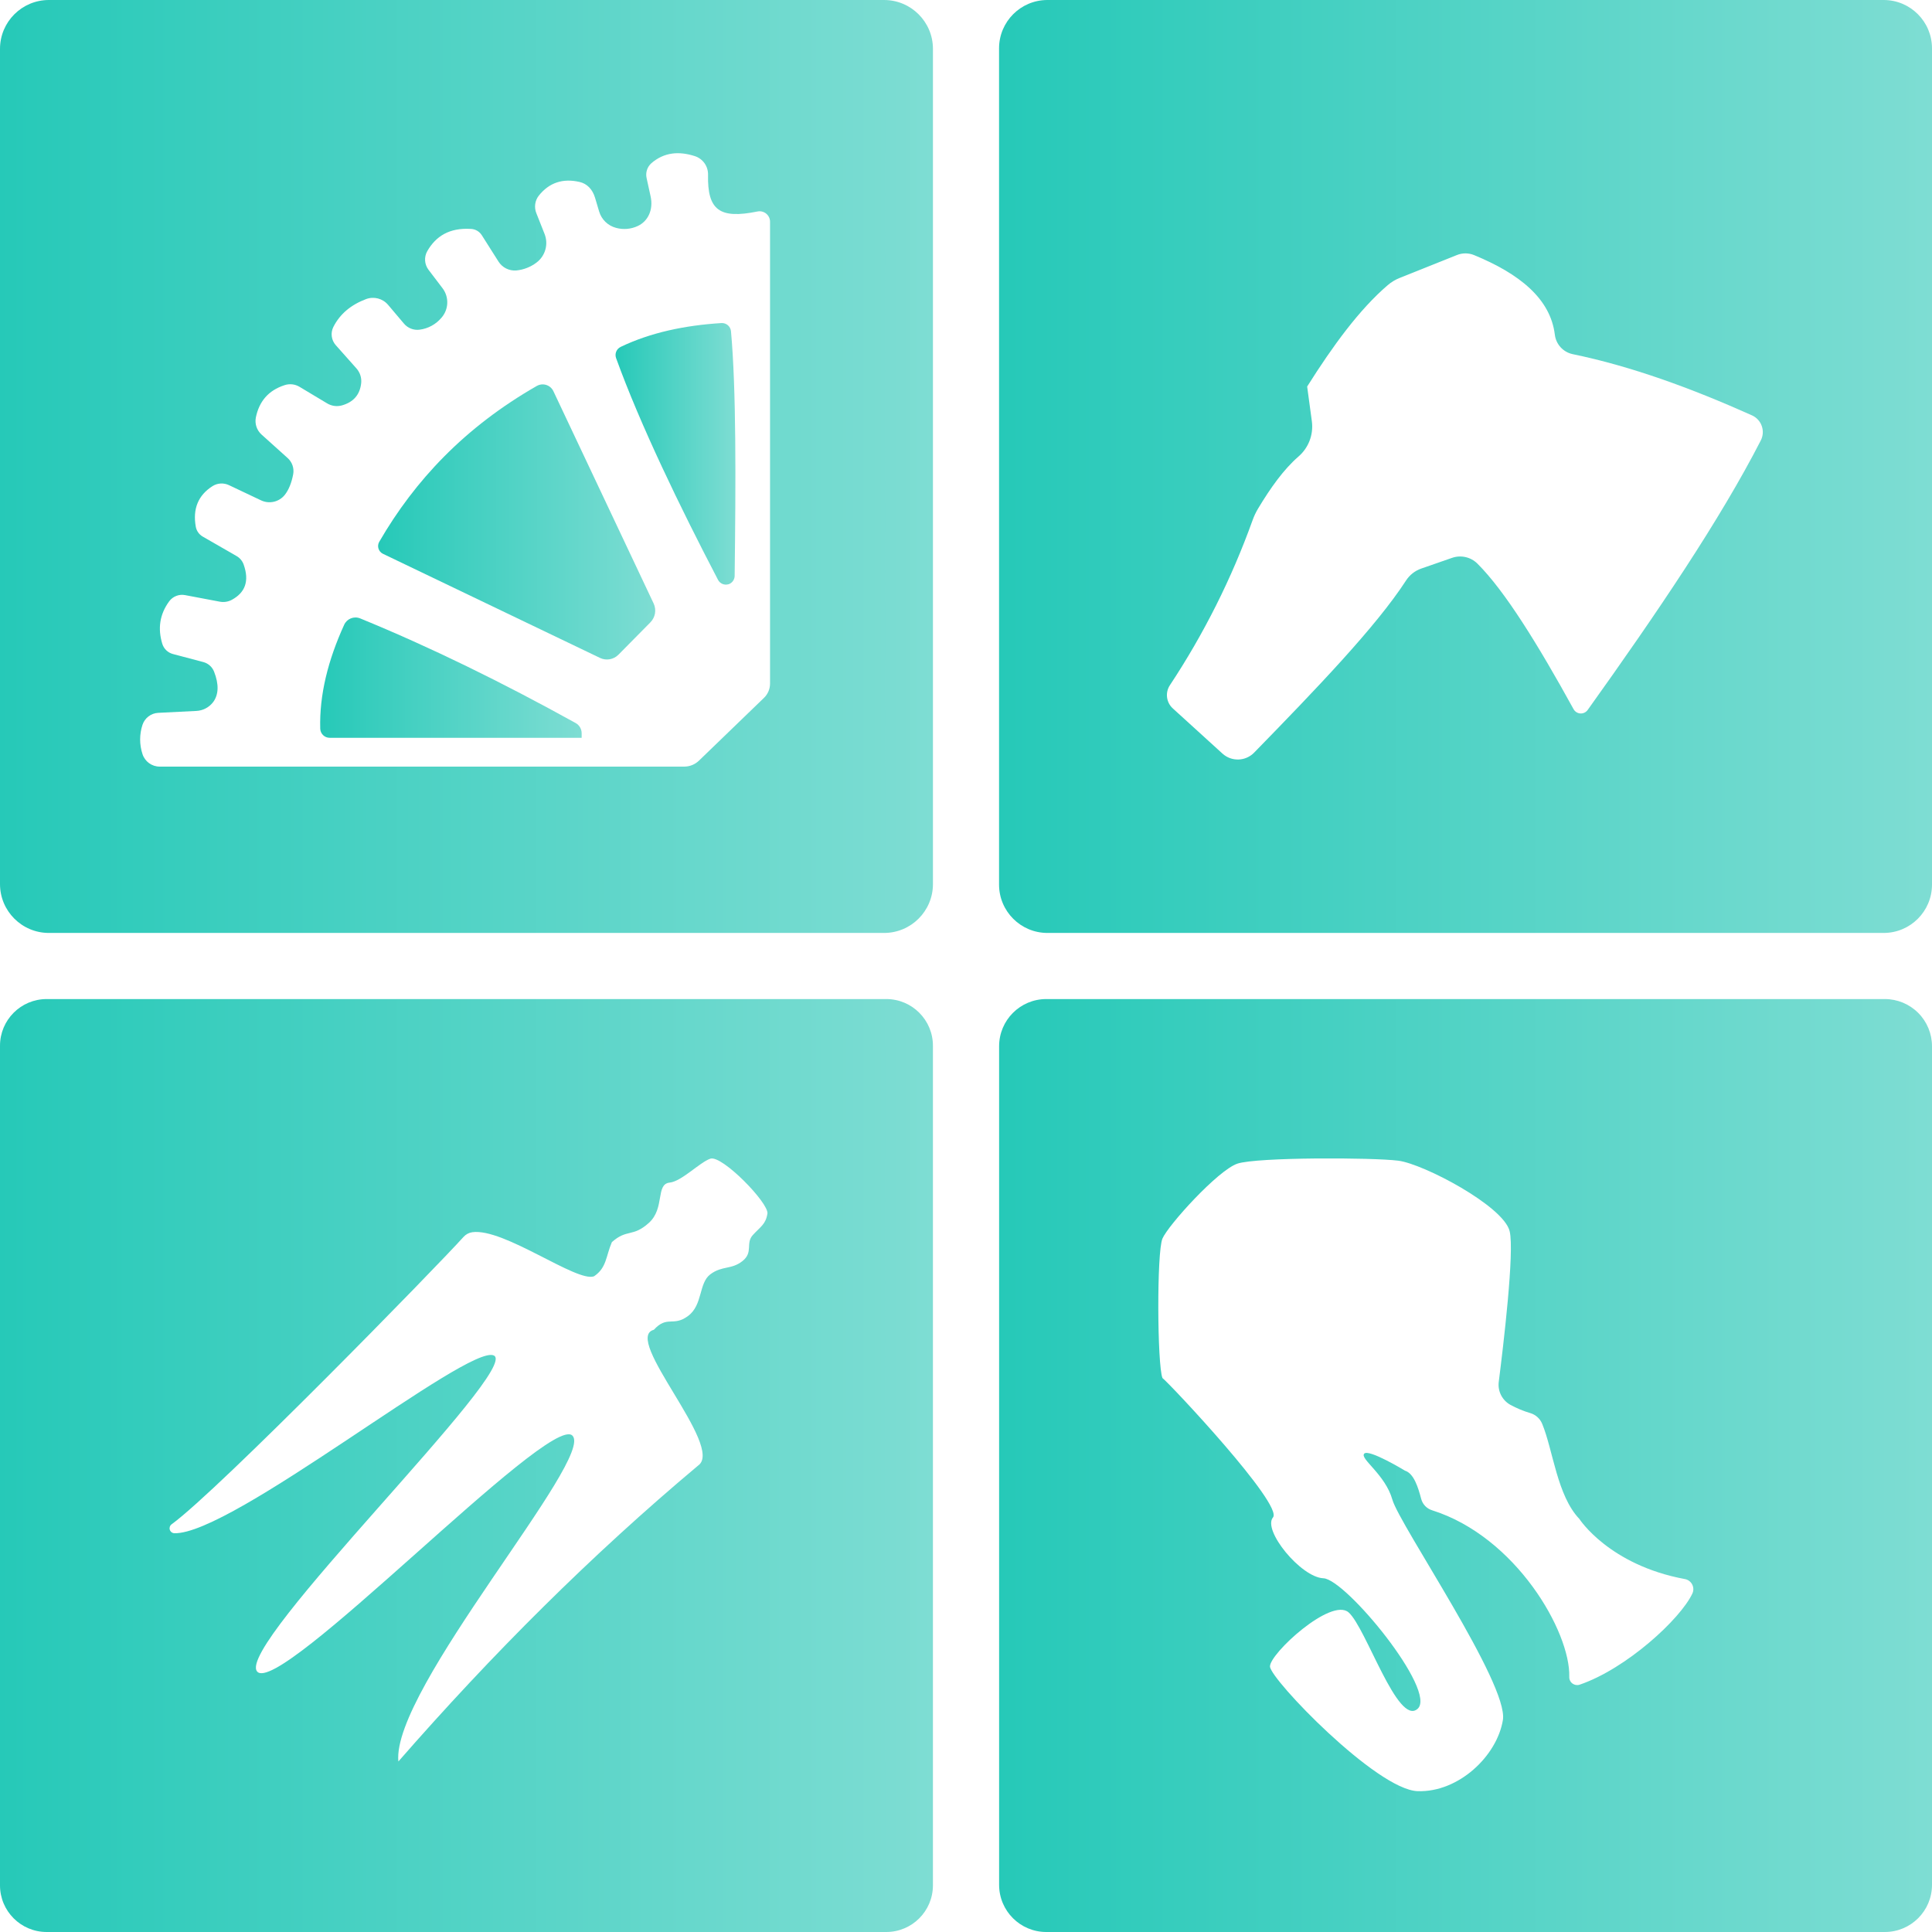
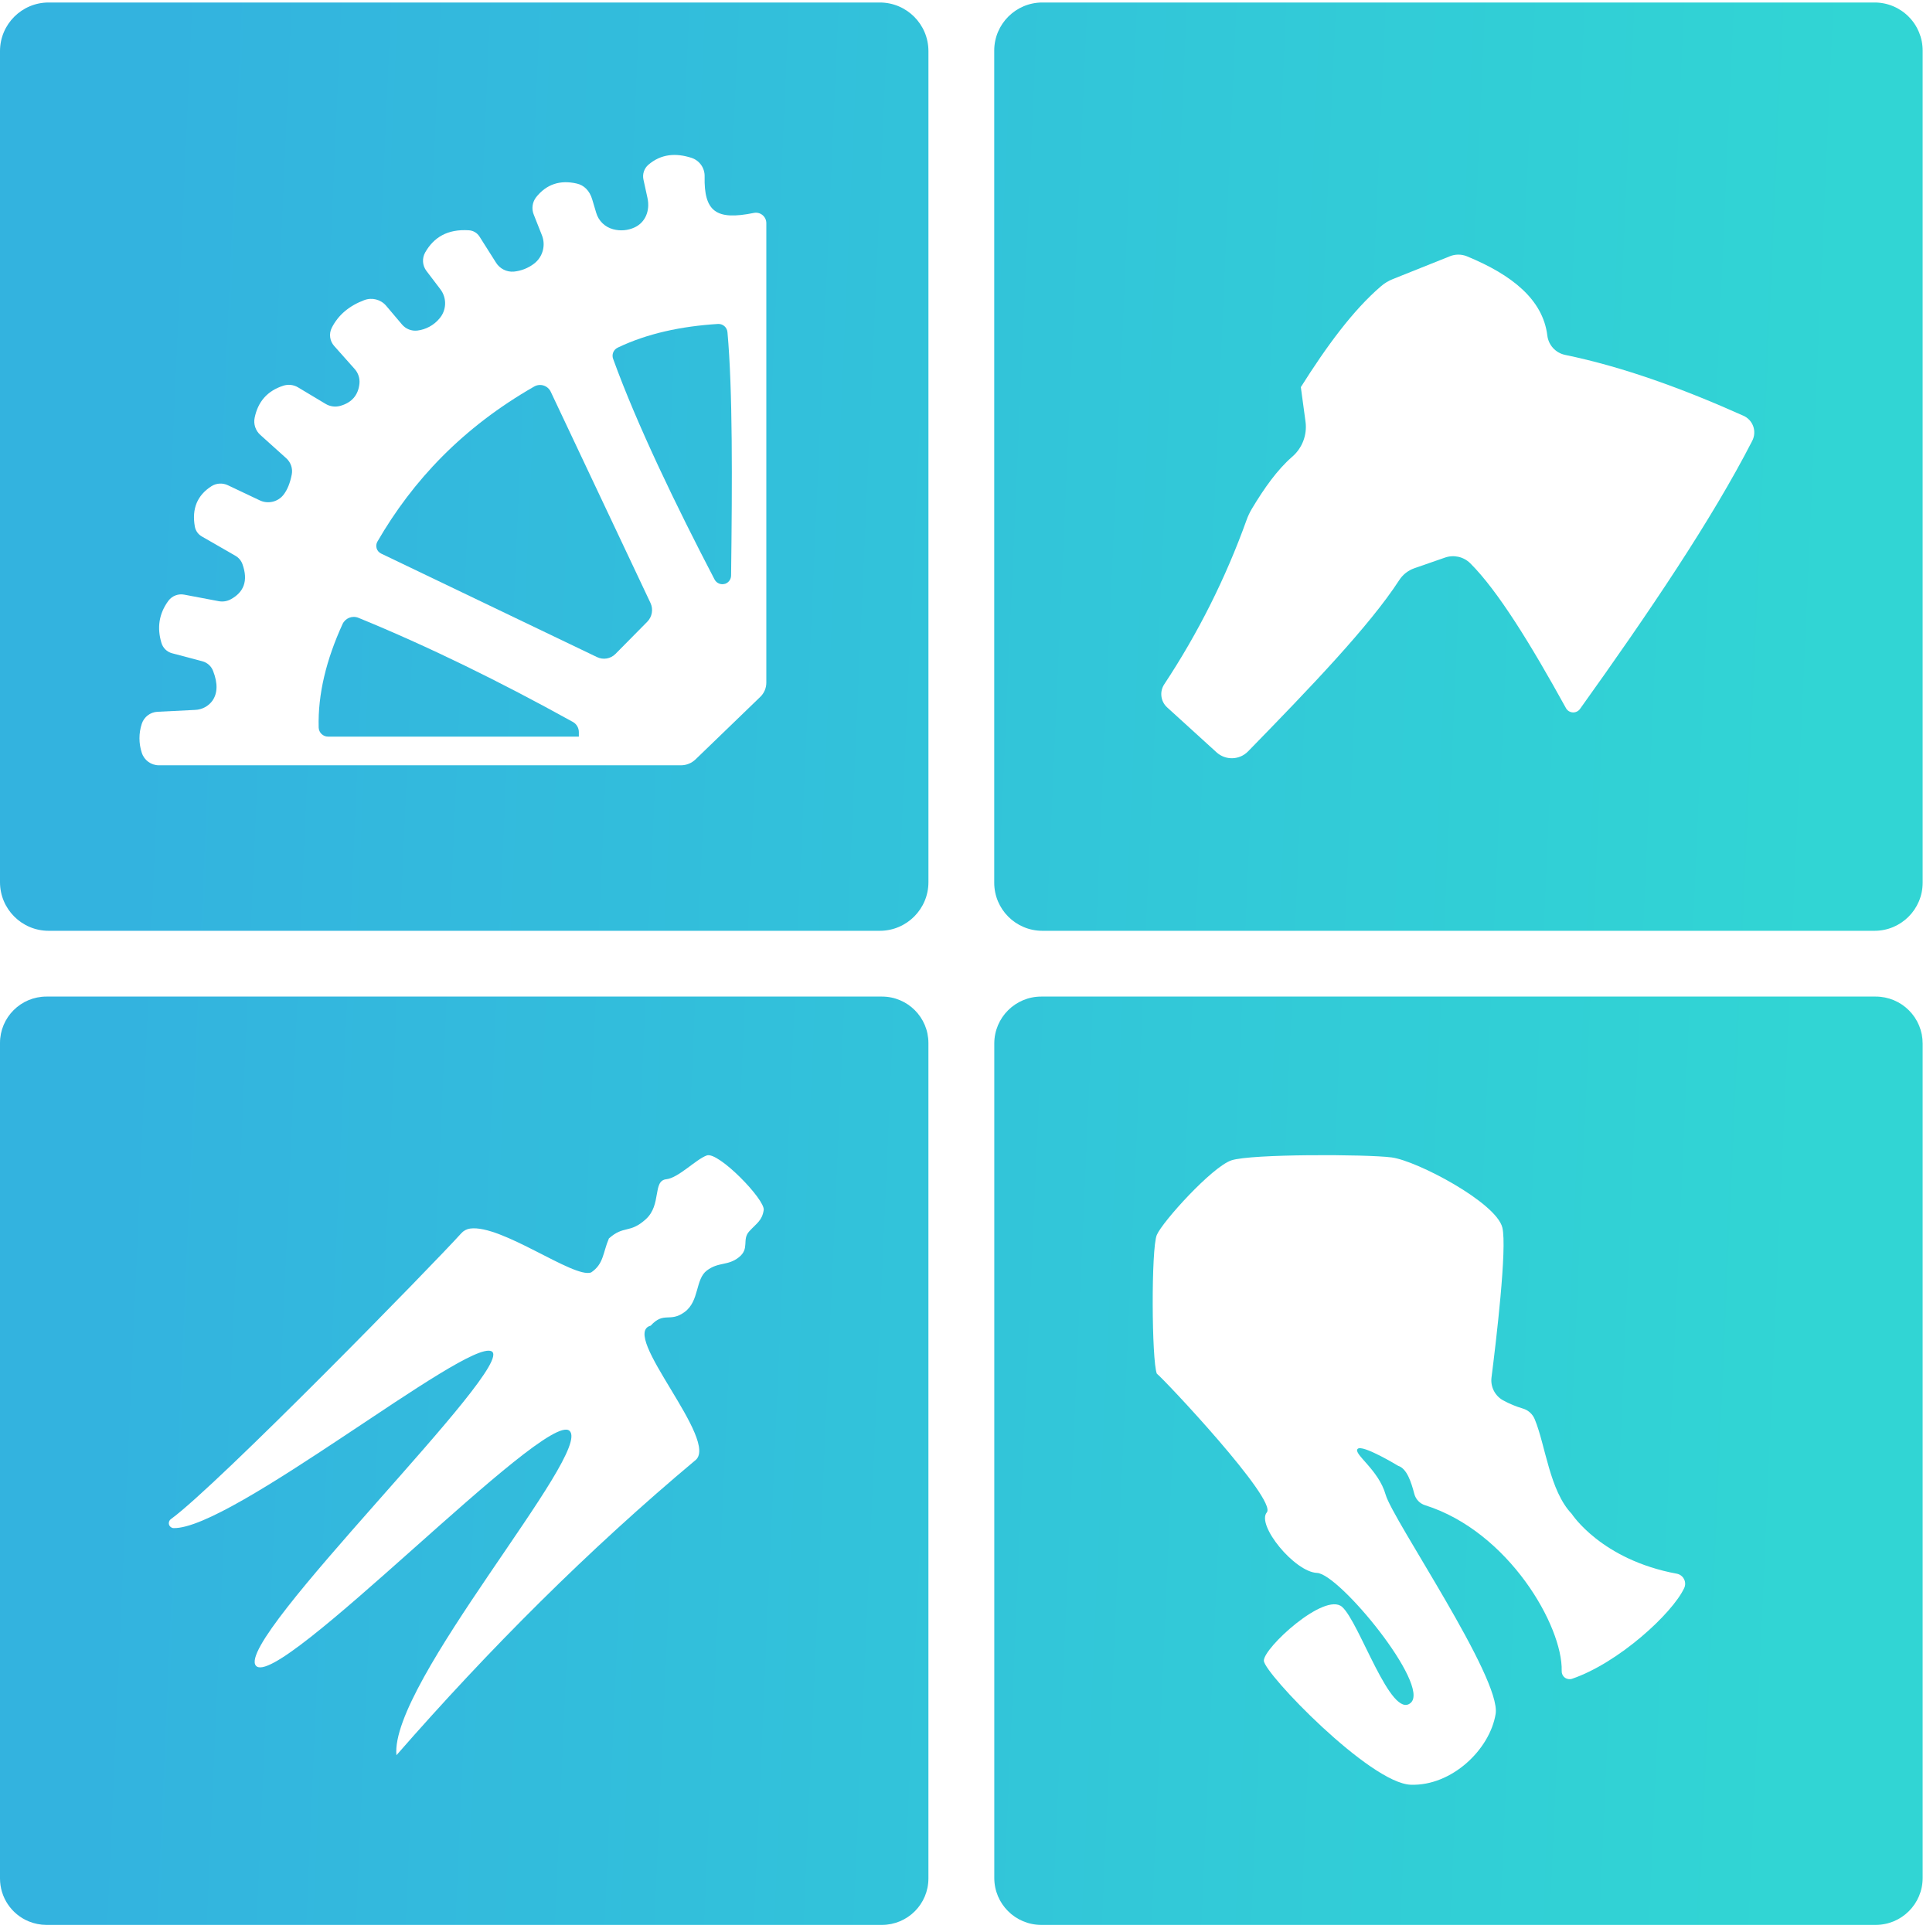
- <svg xmlns="http://www.w3.org/2000/svg" xmlns:xlink="http://www.w3.org/1999/xlink" data-name="Layer 2" viewBox="0 0 1024 1024">
+ <svg xmlns="http://www.w3.org/2000/svg" width="200" height="201" fill="none">
+   <path d="M57.29 40.758a1.229 1.229 0 00-1.72-.545c-7.422 4.246-12.625 9.765-16.312 16.136a.886.886 0 00.39 1.243L62.11 68.365a1.67 1.67 0 001.914-.334l3.307-3.348a1.734 1.734 0 00.334-1.953L57.29 40.758z" fill="url(#paint0_linear)" />
+   <path d="M59.59 75.107c-7.592-4.203-15.04-7.857-22.313-10.834a1.285 1.285 0 00-1.65.666c-1.668 3.657-2.574 7.248-2.477 10.758a.977.977 0 00.977.94h26.086v-.471a1.21 1.21 0 00-.623-1.059z" fill="url(#paint1_linear)" />
+   <path d="M74.686 33.703c-3.829.24-7.352.99-10.436 2.467a.933.933 0 00-.473 1.16c2.495 6.898 6.62 15.416 10.547 22.945a.92.92 0 001.08.467h.016a.922.922 0 00.63-.873c.122-9.861.169-19.295-.378-25.315a.937.937 0 00-.986-.851z" fill="url(#paint2_linear)" />
+   <path d="M91.518.26H5.058A5.06 5.06 0 000 5.318v86.46a5.06 5.06 0 005.059 5.06h86.459a5.06 5.06 0 005.06-5.06V5.317A5.06 5.06 0 0091.518.26zM79.715 71.023a2.055 2.055 0 01-.63 1.48l-6.731 6.5a2.194 2.194 0 01-1.524.616H16.533a1.869 1.869 0 01-1.785-1.305 4.833 4.833 0 010-3.013 1.815 1.815 0 011.633-1.249l3.906-.195a2.333 2.333 0 001.805-.951c.537-.764.586-1.791.074-3.104a1.644 1.644 0 00-1.11-1.003l-3.165-.838a1.575 1.575 0 01-1.096-1.07c-.463-1.54-.29-3.01.726-4.393a1.663 1.663 0 011.649-.631l3.582.678c.427.081.87.012 1.252-.196 1.35-.734 1.842-1.91 1.215-3.662a1.637 1.637 0 00-.727-.863l-3.504-2.016a1.487 1.487 0 01-.72-1.021c-.331-1.857.248-3.26 1.738-4.21a1.772 1.772 0 011.709-.089l3.297 1.563a2.033 2.033 0 002.46-.551c.424-.533.708-1.26.878-2.139a1.814 1.814 0 00-.575-1.687l-2.7-2.43a1.886 1.886 0 01-.587-1.777c.338-1.641 1.282-2.791 2.979-3.338a1.86 1.86 0 011.533.17l2.86 1.714a1.95 1.95 0 001.53.215c1.202-.34 1.872-1.107 2-2.314a1.987 1.987 0 00-.497-1.524l-2.133-2.398a1.697 1.697 0 01-.25-1.887c.685-1.353 1.832-2.297 3.379-2.88a2.043 2.043 0 012.279.585l1.645 1.944a1.816 1.816 0 001.613.636 3.547 3.547 0 002.277-1.242 2.416 2.416 0 00.107-3.053l-1.449-1.906a1.758 1.758 0 01-.129-1.933c.885-1.54 2.286-2.446 4.551-2.297a1.402 1.402 0 011.092.648L51.6 27.33a1.99 1.99 0 001.851.928 4.128 4.128 0 002.088-.817 2.54 2.54 0 00.824-2.988l-.84-2.123a1.834 1.834 0 01.248-1.813c1.077-1.353 2.489-1.82 4.225-1.421.742.167 1.334.724 1.607 1.648l.415 1.393a2.483 2.483 0 001.77 1.714 3.26 3.26 0 002.231-.195c1.073-.498 1.633-1.693 1.33-3.072l-.413-1.89a1.592 1.592 0 01.501-1.546c1.325-1.136 2.846-1.254 4.493-.726a1.98 1.98 0 011.367 1.93c-.078 3.677 1.21 4.597 5.119 3.8a1.083 1.083 0 011.299 1.065v47.806z" fill="url(#paint3_linear)" />
+   <path d="M194.994.26h-86.566a5.006 5.006 0 00-5.006 5.005v86.567a5.004 5.004 0 005.006 5.006h86.566A5.007 5.007 0 00200 91.832V5.265a5 5 0 00-1.466-3.54 4.987 4.987 0 00-3.54-1.465zm-12.715 45.59c-4.191 8.177-10.709 17.822-17.925 27.908a.87.87 0 01-.754.359.86.86 0 01-.705-.447c-3.659-6.641-7.096-12.225-9.961-15.073a2.542 2.542 0 00-2.625-.586l-3.182 1.106a3.086 3.086 0 00-1.578 1.242c-3.096 4.774-9.307 11.236-15.725 17.815a2.358 2.358 0 01-3.277.095l-5.141-4.678a1.86 1.86 0 01-.302-2.394 79.955 79.955 0 008.558-17.072 6.76 6.76 0 01.567-1.205c1.289-2.149 2.648-4.057 4.171-5.385a4.098 4.098 0 001.405-3.652l-.489-3.608c2.67-4.236 5.414-7.988 8.342-10.498a4.345 4.345 0 011.229-.742l5.925-2.371a2.363 2.363 0 011.778 0c4.703 1.935 7.908 4.506 8.367 8.242a2.342 2.342 0 001.84 2.014c6.055 1.25 12.267 3.515 18.555 6.332a1.899 1.899 0 01.927 2.597z" fill="url(#paint4_linear)" />
+   <path d="M91.746 103.681H4.832A4.83 4.83 0 000 108.513v86.914a4.827 4.827 0 002.981 4.465 4.828 4.828 0 001.85.368h86.913a4.831 4.831 0 004.832-4.831v-86.914a4.832 4.832 0 00-4.83-4.834zM79.441 125.9c-.172 1.098-.713 1.34-1.504 2.205-.79.865.077 1.785-1.078 2.699-1.154.915-2.09.452-3.32 1.368-1.23.916-.766 3.177-2.318 4.322-1.553 1.144-2.149-.098-3.534 1.424-3.308.861 7.356 12.109 4.588 14.051-11.072 9.279-21.36 19.562-31.035 30.638-.736-7.463 20.479-31.519 18-33.75-2.478-2.23-30.379 27.184-32.627 24.43-2.248-2.754 27.344-31.338 24.512-32.707-2.621-1.266-27.125 18.586-33.082 18.398a.514.514 0 01-.273-.927c4.867-3.536 27.539-26.758 30.207-29.739a1.52 1.52 0 01.91-.494c3.277-.463 10.81 5.223 12.603 4.565 1.319-.887 1.213-2.043 1.85-3.538 1.562-1.398 2.148-.478 3.83-1.992 1.682-1.513.678-4.015 2.148-4.17 1.25-.131 3.096-2.086 4.213-2.476 1.19-.416 6.084 4.597 5.912 5.693h-.002z" fill="url(#paint5_linear)" />
+   <path d="M195.117 103.681h-86.806a4.884 4.884 0 00-4.883 4.883v86.813a4.884 4.884 0 004.883 4.883h86.806a4.884 4.884 0 004.883-4.883V108.57a4.876 4.876 0 00-1.428-3.456 4.875 4.875 0 00-3.455-1.433zm-19.922 61.536c-1.238 2.65-6.836 7.793-11.674 9.441a.819.819 0 01-1.07-.813c.125-4.652-5.517-14.503-14.199-17.242a1.677 1.677 0 01-1.129-1.172c-.312-1.189-.76-2.644-1.68-2.929 0 0-3.755-2.283-4.222-1.758-.467.525 2.181 2.148 2.918 4.76.736 2.611 12.045 19.08 11.441 22.804-.603 3.725-4.586 7.518-8.83 7.371-4.244-.146-15.234-11.578-15.281-12.9-.047-1.322 6.336-7.191 8.14-5.603 1.805 1.587 5.079 11.812 7.141 9.98 2.063-1.832-7.422-13.418-9.752-13.514-2.33-.095-6.324-4.986-5.221-6.297 1.104-1.31-10.656-13.824-11.441-14.433-.541-1.367-.6-13.041 0-14.436.6-1.394 5.742-7.076 7.756-7.756 2.013-.679 14.037-.644 16.662-.306 2.625.338 10.881 4.687 11.523 7.295.518 2.107-.662 11.949-1.127 15.601a2.379 2.379 0 001.204 2.377c.655.358 1.347.645 2.064.856a1.915 1.915 0 011.228 1.111c1.131 2.734 1.538 7.422 3.85 9.846 0 0 3.068 4.775 10.938 6.226a1.058 1.058 0 01.742.56 1.055 1.055 0 01.019.931z" fill="url(#paint6_linear)" />
  <defs>
-     <linearGradient id="a" x1="676.39" y1="304.64" x2="823.21" y2="304.64" gradientUnits="userSpaceOnUse">
-       <stop offset="0" stop-color="#26c9b8" />
-       <stop offset="1" stop-color="#7eddd3" />
+     <linearGradient id="paint0_linear" x1="17.412" y1=".259" x2="192.953" y2="8.016" gradientUnits="userSpaceOnUse">
+       <stop stop-color="#33B3DF" />
+       <stop offset="1" stop-color="#31D5D4" />
    </linearGradient>
-     <linearGradient id="b" x1="645.7" y1="387.16" x2="784.29" y2="387.16" xlink:href="#a" />
-     <linearGradient id="c" x1="802.25" y1="268.54" x2="865.82" y2="268.54" xlink:href="#a" />
-     <linearGradient id="d" x1="476" y1="275.24" x2="970.48" y2="275.24" xlink:href="#a" />
-     <linearGradient id="e" x1="1005.52" y1="275.24" x2="1500" y2="275.24" xlink:href="#a" />
-     <linearGradient id="f" x1="476" y1="804.76" x2="970.48" y2="804.76" xlink:href="#a" />
-     <linearGradient id="g" x1="1005.52" y1="804.76" x2="1500" y2="804.76" xlink:href="#a" />
+     <linearGradient id="paint1_linear" x1="17.412" y1=".259" x2="192.953" y2="8.016" gradientUnits="userSpaceOnUse">
+       <stop stop-color="#33B3DF" />
+       <stop offset="1" stop-color="#31D5D4" />
+     </linearGradient>
+     <linearGradient id="paint2_linear" x1="17.412" y1=".259" x2="192.953" y2="8.016" gradientUnits="userSpaceOnUse">
+       <stop stop-color="#33B3DF" />
+       <stop offset="1" stop-color="#31D5D4" />
+     </linearGradient>
+     <linearGradient id="paint3_linear" x1="17.412" y1=".259" x2="192.953" y2="8.016" gradientUnits="userSpaceOnUse">
+       <stop stop-color="#33B3DF" />
+       <stop offset="1" stop-color="#31D5D4" />
+     </linearGradient>
+     <linearGradient id="paint4_linear" x1="17.412" y1=".259" x2="192.953" y2="8.016" gradientUnits="userSpaceOnUse">
+       <stop stop-color="#33B3DF" />
+       <stop offset="1" stop-color="#31D5D4" />
+     </linearGradient>
+     <linearGradient id="paint5_linear" x1="17.412" y1=".259" x2="192.953" y2="8.016" gradientUnits="userSpaceOnUse">
+       <stop stop-color="#33B3DF" />
+       <stop offset="1" stop-color="#31D5D4" />
+     </linearGradient>
+     <linearGradient id="paint6_linear" x1="17.412" y1=".259" x2="192.953" y2="8.016" gradientUnits="userSpaceOnUse">
+       <stop stop-color="#33B3DF" />
+       <stop offset="1" stop-color="#31D5D4" />
+     </linearGradient>
  </defs>
-   <path d="M769.32 235.35a6.29 6.29 0 00-8.8-2.79c-38 21.74-64.64 50-83.52 82.62a4.54 4.54 0 002 6.36l115 55.16a8.55 8.55 0 009.8-1.71l16.93-17.14a8.88 8.88 0 001.71-10z" transform="translate(-476 -28)" fill="url(#a)" />
-   <path d="M781.1 411.22c-38.87-21.52-77-40.23-114.24-55.47a6.58 6.58 0 00-8.45 3.41c-8.54 18.72-13.18 37.11-12.68 55.08a5 5 0 005 4.81h133.56v-2.41a6.2 6.2 0 00-3.19-5.42z" transform="translate(-476 -28)" fill="url(#b)" />
-   <path d="M858.39 199.23c-19.6 1.23-37.64 5.07-53.43 12.63a4.78 4.78 0 00-2.42 5.94c12.77 35.32 33.89 78.93 54 117.48a4.71 4.71 0 005.53 2.39h.08a4.72 4.72 0 003.23-4.47c.62-50.49.86-98.79-1.94-129.61a4.8 4.8 0 00-5.05-4.36z" transform="translate(-476 -28)" fill="url(#c)" />
-   <path d="M944.57 28H501.9A25.91 25.91 0 00476 53.9v442.67a25.91 25.91 0 0025.9 25.91h442.67a25.91 25.91 0 0025.91-25.91V53.9A25.91 25.91 0 00944.57 28zm-60.43 362.31a10.53 10.53 0 01-3.22 7.58l-34.47 33.28a11.23 11.23 0 01-7.8 3.15h-278a9.57 9.57 0 01-9.14-6.68 24.74 24.74 0 010-15.43 9.29 9.29 0 018.36-6.39l20-1a11.94 11.94 0 009.24-4.87c2.75-3.91 3-9.17.38-15.89a8.42 8.42 0 00-5.68-5.14l-16.21-4.29a8.06 8.06 0 01-5.61-5.48c-2.37-7.88-1.48-15.41 3.72-22.49a8.51 8.51 0 018.44-3.23l18.34 3.47a9.65 9.65 0 006.41-1c6.91-3.76 9.43-9.78 6.22-18.75a8.38 8.38 0 00-3.72-4.42l-17.94-10.32a7.61 7.61 0 01-3.69-5.23q-2.54-14.26 8.9-21.55a9.08 9.08 0 018.75-.46l16.88 8a10.41 10.41 0 0012.6-2.82c2.17-2.73 3.62-6.45 4.49-10.95a9.29 9.29 0 00-2.94-8.64l-13.83-12.44a9.66 9.66 0 01-3-9.1c1.73-8.4 6.56-14.29 15.25-17.09a9.53 9.53 0 017.85.87l14.64 8.78a10 10 0 007.84 1.1c6.15-1.74 9.58-5.67 10.24-11.85a10.17 10.17 0 00-2.55-7.8l-10.92-12.28a8.69 8.69 0 01-1.28-9.66c3.51-6.93 9.38-11.76 17.3-14.75a10.46 10.46 0 0111.67 3l8.42 9.95a9.29 9.29 0 008.26 3.26 18.16 18.16 0 0011.66-6.36 12.37 12.37 0 00.55-15.63l-7.42-9.76a9 9 0 01-.66-9.9c4.53-7.88 11.7-12.52 23.3-11.76a7.18 7.18 0 015.59 3.32l8.83 13.94a10.19 10.19 0 009.48 4.75 21.13 21.13 0 0010.69-4.18 13 13 0 004.22-15.3l-4.3-10.87a9.39 9.39 0 011.27-9.28c5.51-6.93 12.74-9.32 21.63-7.28 3.8.86 6.83 3.71 8.23 8.44l2.12 7.13a12.71 12.71 0 009.06 8.78 16.69 16.69 0 0011.43-1c5.49-2.55 8.36-8.67 6.81-15.73l-2.12-9.68a8.15 8.15 0 012.57-7.91c6.78-5.82 14.57-6.42 23-3.72a10.14 10.14 0 017 9.88c-.4 18.83 6.2 23.54 26.21 19.46a5.55 5.55 0 016.65 5.45z" transform="translate(-476 -28)" fill="url(#d)" />
-   <path d="M1474.37 28h-443.22a25.63 25.63 0 00-25.63 25.63v443.22a25.64 25.64 0 0025.63 25.63h443.22a25.63 25.63 0 0025.63-25.63V53.63A25.62 25.62 0 001474.37 28zm-65.1 233.42c-21.46 41.87-54.83 91.25-91.78 142.89a4.42 4.42 0 01-7.47-.45c-18.73-34-36.33-62.59-51-77.17a13 13 0 00-13.44-3l-16.29 5.66a15.8 15.8 0 00-8.08 6.36c-15.85 24.44-47.65 57.53-80.51 91.21a12.08 12.08 0 01-16.78.49l-26.32-23.95a9.53 9.53 0 01-1.55-12.26 409.27 409.27 0 0043.82-87.41 34.7 34.7 0 012.9-6.17c6.6-11 13.56-20.77 21.36-27.57a21 21 0 007.19-18.7l-2.5-18.47c13.67-21.69 27.72-40.9 42.71-53.75a22.2 22.2 0 016.29-3.8l30.34-12.14a12.09 12.09 0 019.1 0c24.08 9.91 40.49 23.07 42.84 42.2a12 12 0 009.42 10.31c31 6.4 62.81 18 95 32.42a9.72 9.72 0 014.75 13.3z" transform="translate(-476 -28)" fill="url(#e)" />
-   <path d="M945.74 557.52h-445A24.74 24.74 0 00476 582.26v445a24.73 24.73 0 0024.73 24.74h445a24.74 24.74 0 0024.74-24.73v-445a24.74 24.74 0 00-24.73-24.75zm-63 113.76c-.88 5.62-3.65 6.86-7.7 11.29s.39 9.14-5.52 13.82-10.7 2.31-17 7-3.92 16.27-11.87 22.13-11-.5-18.09 7.29c-16.94 4.41 37.66 62 23.49 71.94-56.69 47.51-109.37 100.16-158.9 156.87-3.77-38.21 104.85-161.38 92.16-172.8S623.77 928 612.26 913.9s140-160.45 125.5-167.46c-13.42-6.48-138.88 95.16-169.38 94.2a2.62 2.62 0 01-1.4-4.75c24.92-18.1 141-137 154.66-152.26a7.77 7.77 0 014.66-2.53c16.78-2.37 55.35 26.74 64.53 23.37 6.75-4.54 6.21-10.46 9.47-18.11 8-7.16 11-2.45 19.61-10.2s3.47-20.56 11-21.35c6.4-.67 15.85-10.68 21.57-12.68 6.09-2.13 31.15 23.54 30.27 29.15z" transform="translate(-476 -28)" fill="url(#f)" />
-   <path d="M1475 557.52h-444.45a25 25 0 00-25 25V1027a25 25 0 0025 25H1475a25 25 0 0025-25V582.55a25 25 0 00-25-25.03zm-102 315.06c-6.34 13.57-35 39.9-59.77 48.34a4.18 4.18 0 01-5.48-4.16c.64-23.82-28.25-74.26-72.7-88.28a8.6 8.6 0 01-5.78-6c-1.6-6.09-3.89-13.54-8.6-15 0 0-19.23-11.69-21.62-9s11.17 11 14.94 24.37 61.67 97.69 58.58 116.76-23.48 38.49-45.21 37.74-78-59.28-78.24-66.05 32.44-36.82 41.68-28.69 26 60.48 36.56 51.1-38-68.7-49.93-69.19-32.38-25.53-26.73-32.24-54.56-70.78-58.58-73.9c-2.77-7-3.07-66.77 0-73.91s29.4-36.23 39.71-39.71 71.87-3.3 85.31-1.57 55.71 24 59 37.35c2.65 10.79-3.39 61.18-5.77 79.88a12.17 12.17 0 006.16 12.17 53.56 53.56 0 0010.57 4.38 9.86 9.86 0 016.29 5.69c5.79 14 7.87 38 19.71 50.41 0 0 15.71 24.45 56 31.88a5.45 5.45 0 013.9 7.63z" transform="translate(-476 -28)" fill="url(#g)" />
</svg>
